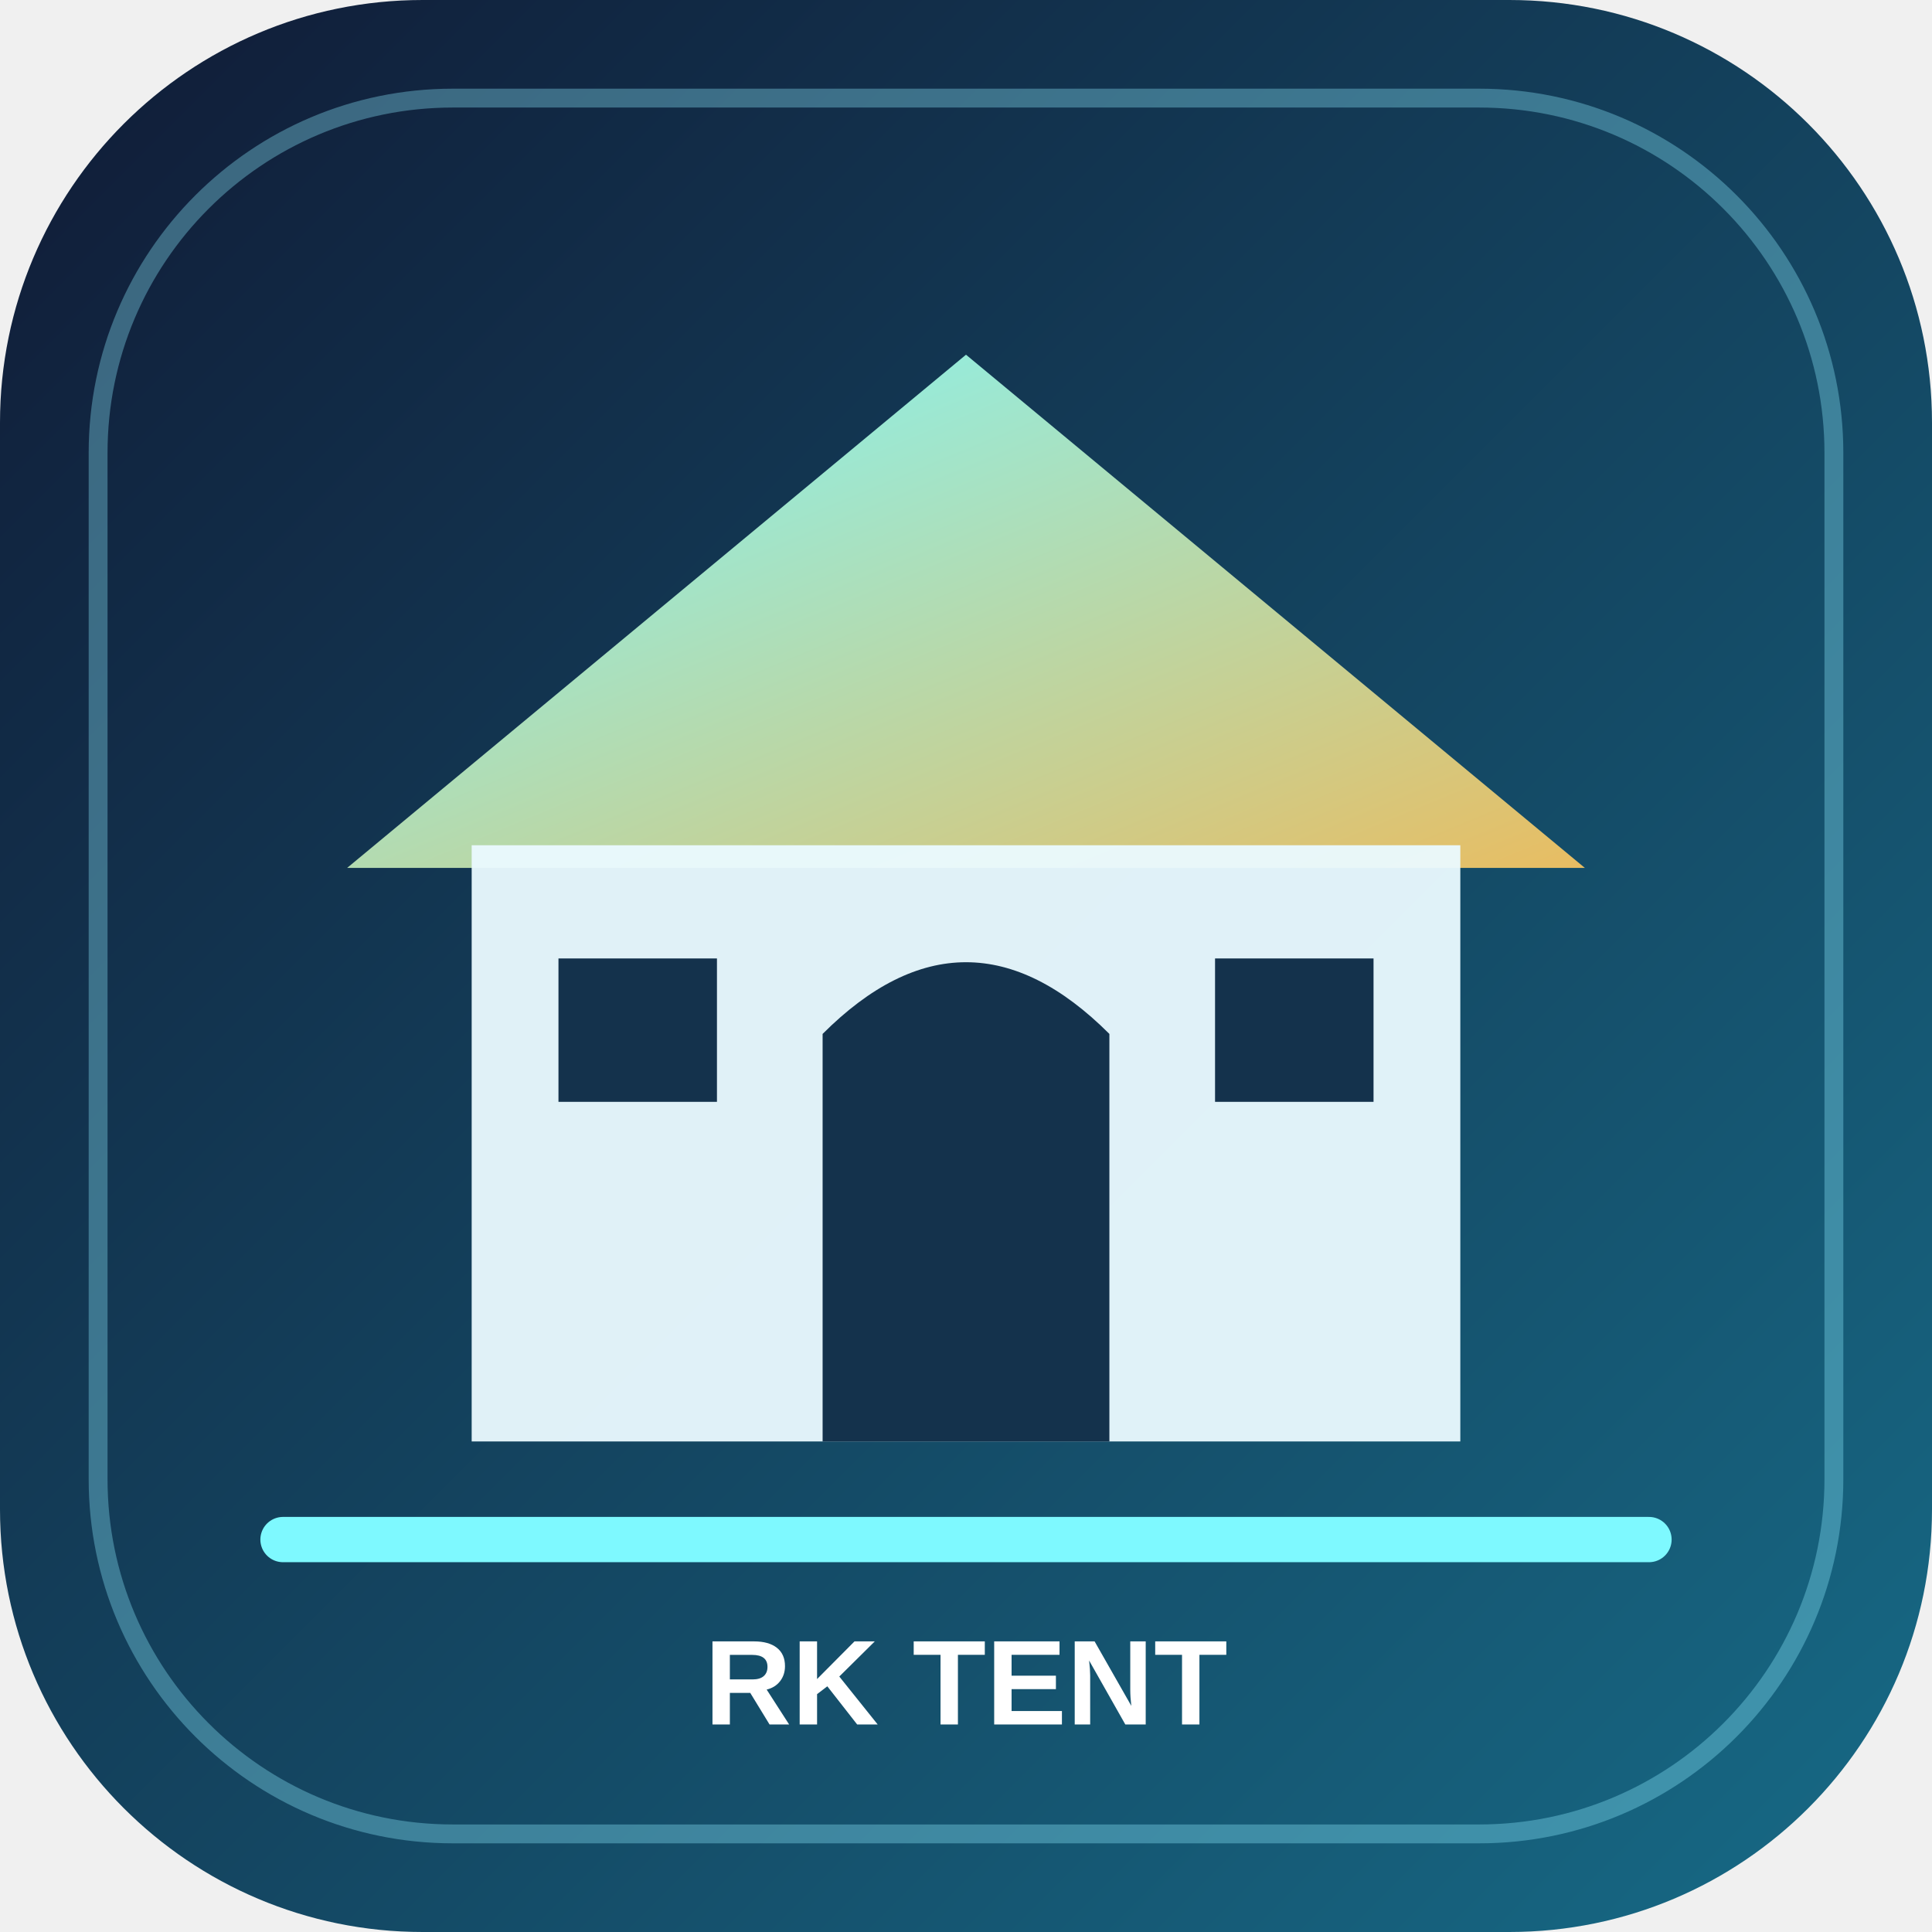
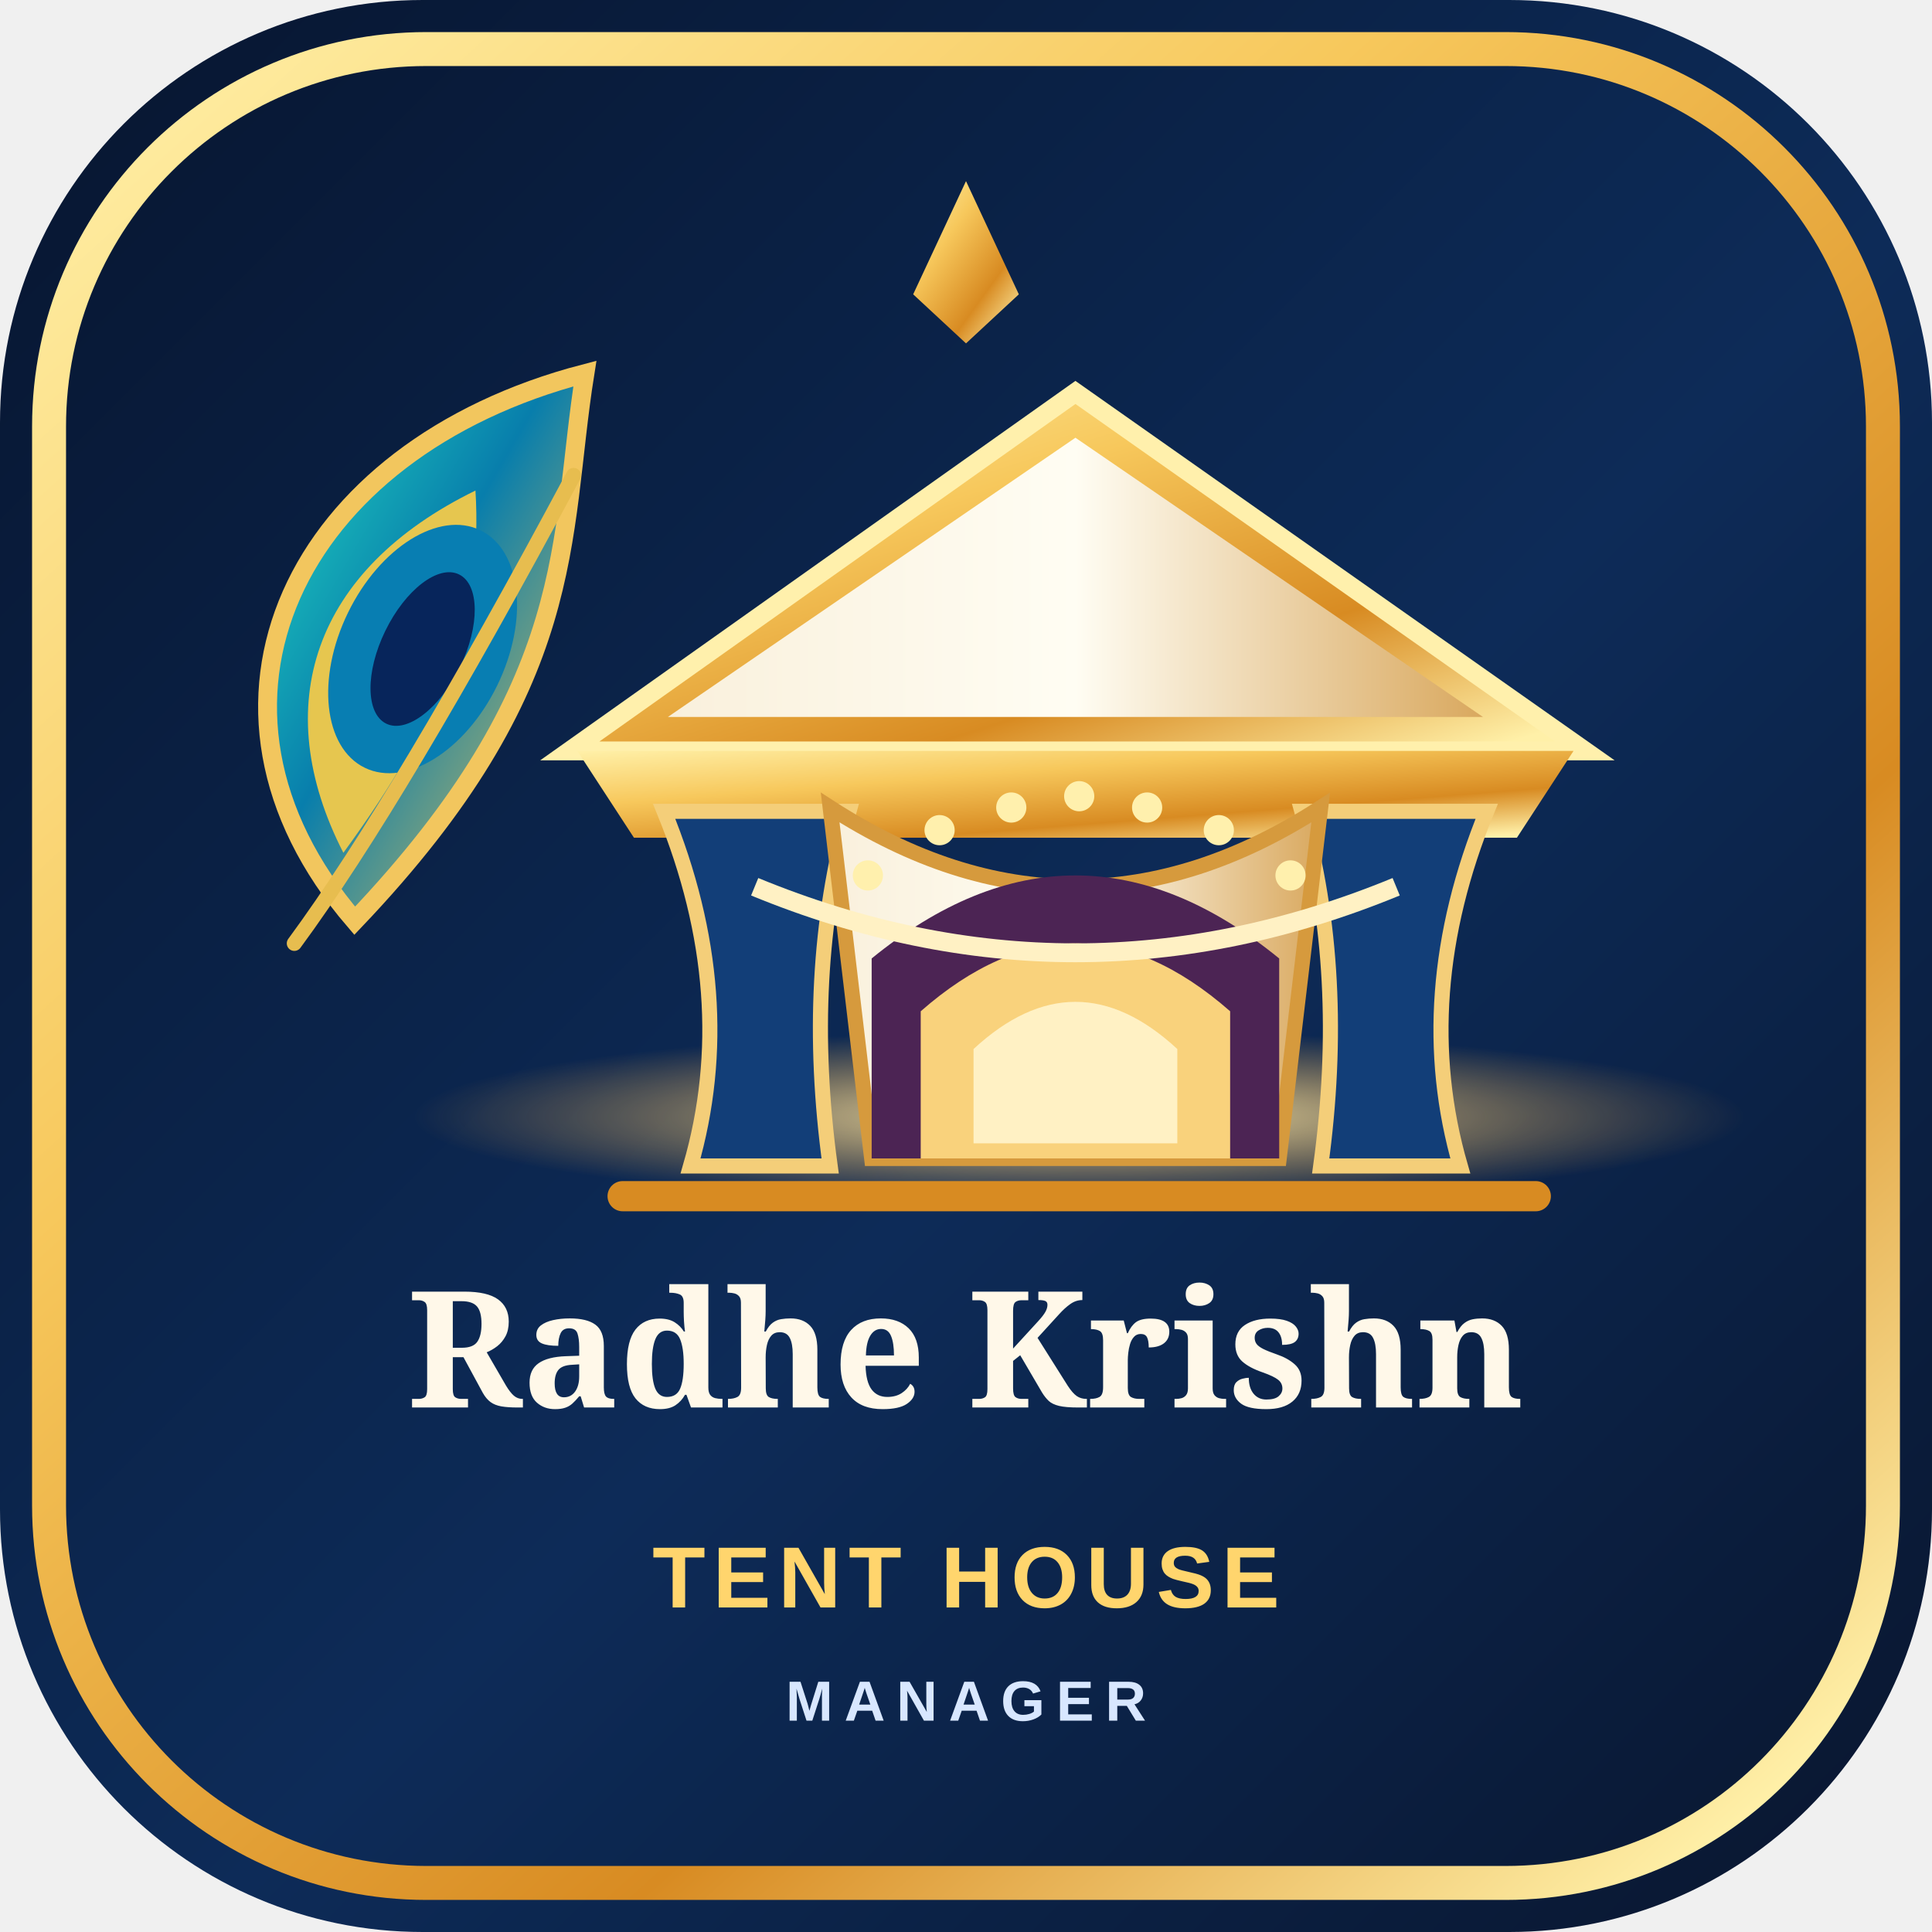
- <svg xmlns="http://www.w3.org/2000/svg" viewBox="0 0 512 512">
+ <svg xmlns="http://www.w3.org/2000/svg" viewBox="0 0 512 512" role="img" aria-labelledby="title desc">
  <defs>
-     <linearGradient id="g" x1="0" y1="0" x2="1" y2="1">
-       <stop stop-color="#101a35" />
-       <stop offset="1" stop-color="#176b87" />
+     <linearGradient id="navy" x1="0" y1="0" x2="1" y2="1">
+       <stop stop-color="#07152f" />
+       <stop offset=".55" stop-color="#0d2b58" />
+       <stop offset="1" stop-color="#09152d" />
    </linearGradient>
-     <linearGradient id="a" x1="0" y1="0" x2="1" y2="1">
-       <stop stop-color="#7ef9ff" />
-       <stop offset="1" stop-color="#e8bd62" />
+     <linearGradient id="gold" x1="0" y1="0" x2="0.9" y2="1">
+       <stop stop-color="#fff0a8" />
+       <stop offset=".35" stop-color="#f7c85c" />
+       <stop offset=".72" stop-color="#d88b22" />
+       <stop offset="1" stop-color="#fff0a8" />
+     </linearGradient>
+     <linearGradient id="curtain" x1="0" y1="0" x2="1" y2="0">
+       <stop stop-color="#f9f0dc" />
+       <stop offset=".5" stop-color="#fffdf3" />
+       <stop offset="1" stop-color="#d9a85e" />
+     </linearGradient>
+     <radialGradient id="glow">
+       <stop stop-color="#fff1b2" />
+       <stop offset="1" stop-color="#f3a93e" stop-opacity="0" />
+     </radialGradient>
+     <linearGradient id="feather" x1="0" y1="0" x2="1" y2="1">
+       <stop stop-color="#24e0c2" />
+       <stop offset=".45" stop-color="#087eac" />
+       <stop offset="1" stop-color="#f4c54f" />
    </linearGradient>
  </defs>
-   <rect width="512" height="512" rx="112" fill="url(#g)" />
-   <rect x="26" y="26" width="460" height="460" rx="94" fill="none" stroke="#8deaff" stroke-opacity=".35" stroke-width="5" />
-   <path d="M92 230 L256 94 L420 230 Z" fill="url(#a)" />
-   <path d="M125 224 H387 V382 H125 Z" fill="#eafaff" fill-opacity=".95" />
-   <path d="M218 382 V274 Q256 236 294 274 V382" fill="#14324c" />
-   <path d="M148 254 H190 V292 H148 Z M322 254 H364 V292 H322 Z" fill="#14324c" />
-   <path d="M75 408 H437" stroke="#7ef9ff" stroke-width="12" stroke-linecap="round" />
-   <text x="256" y="457" font-family="Arial,sans-serif" font-weight="700" font-size="32" text-anchor="middle" fill="#fff">RK TENT</text>
+   <rect width="512" height="512" rx="112" fill="url(#navy)" />
+   <rect x="13" y="13" width="486" height="486" rx="100" fill="none" stroke="url(#gold)" stroke-width="9" />
+   <path d="M256 48 270 78 256 91 242 78Z" fill="url(#gold)" />
+   <path d="M94 244C45 187 78 119 155 99c-7 44-1 82-61 145Z" fill="url(#feather)" stroke="#f2c65e" stroke-width="5" />
+   <path d="M91 226c-20-39-8-75 35-96 2 32-8 59-35 96Z" fill="#e6c64f" />
+   <ellipse cx="112" cy="172" rx="22" ry="35" transform="rotate(26 112 172)" fill="#087eb2" />
+   <ellipse cx="112" cy="172" rx="11" ry="22" transform="rotate(26 112 172)" fill="#07255b" />
+   <path d="M78 250Q106 212 152 126" fill="none" stroke="#e7bd4f" stroke-width="4" stroke-linecap="round" />
+   <ellipse cx="286" cy="296" rx="176" ry="23" fill="url(#glow)" />
+   <path d="M151 199 285 104 420 199Z" fill="url(#gold)" stroke="#fff0ac" stroke-width="5" />
+   <path d="M177 190 285 116 393 190Z" fill="url(#curtain)" />
+   <path d="M153 199 417 199 402 222 168 222Z" fill="url(#gold)" />
+   <path d="M176 215Q196 264 183 309H220Q213 258 225 215Z" fill="#123e78" stroke="#f4ce79" stroke-width="4" />
+   <path d="M394 215Q374 264 387 309H350Q357 258 345 215Z" fill="#123e78" stroke="#f4ce79" stroke-width="4" />
+   <path d="M220 214Q285 256 350 214L339 307H231Z" fill="url(#curtain)" stroke="#d69a3d" stroke-width="4" />
+   <path d="M231 307V254Q285 210 339 254V307Z" fill="#4c2454" />
+   <path d="M244 307V268Q285 232 326 268V307Z" fill="#f9d27c" />
+   <path d="M258 303V278Q285 253 312 278V303Z" fill="#fff1c4" />
+   <path d="M174 306H396" stroke="url(#gold)" stroke-width="8" stroke-linecap="round" />
+   <path d="M200 235q85 35 170 0" fill="none" stroke="#fff1c4" stroke-width="5" />
+   <g fill="#fff0ad">
+     <circle cx="230" cy="232" r="4" />
+     <circle cx="249" cy="220" r="4" />
+     <circle cx="268" cy="214" r="4" />
+     <circle cx="286" cy="211" r="4" />
+     <circle cx="304" cy="214" r="4" />
+     <circle cx="323" cy="220" r="4" />
+     <circle cx="342" cy="232" r="4" />
+   </g>
+   <path d="M165 317H407" stroke="#d88b22" stroke-width="8" stroke-linecap="round" />
+   <text x="256" y="373" fill="#fff8e9" font-family="Georgia,serif" font-size="43" font-weight="bold" text-anchor="middle">Radhe Krishn</text>
+   <path d="M86 391H426" stroke="url(#gold)" stroke-width="5" stroke-linecap="round" />
+   <text x="256" y="426" fill="#ffd56d" font-family="Arial,sans-serif" font-size="23" font-weight="800" letter-spacing="2" text-anchor="middle">TENT HOUSE</text>
+   <text x="256" y="456" fill="#d8e7ff" font-family="Arial,sans-serif" font-size="15" font-weight="700" letter-spacing="3" text-anchor="middle">MANAGER</text>
</svg>
